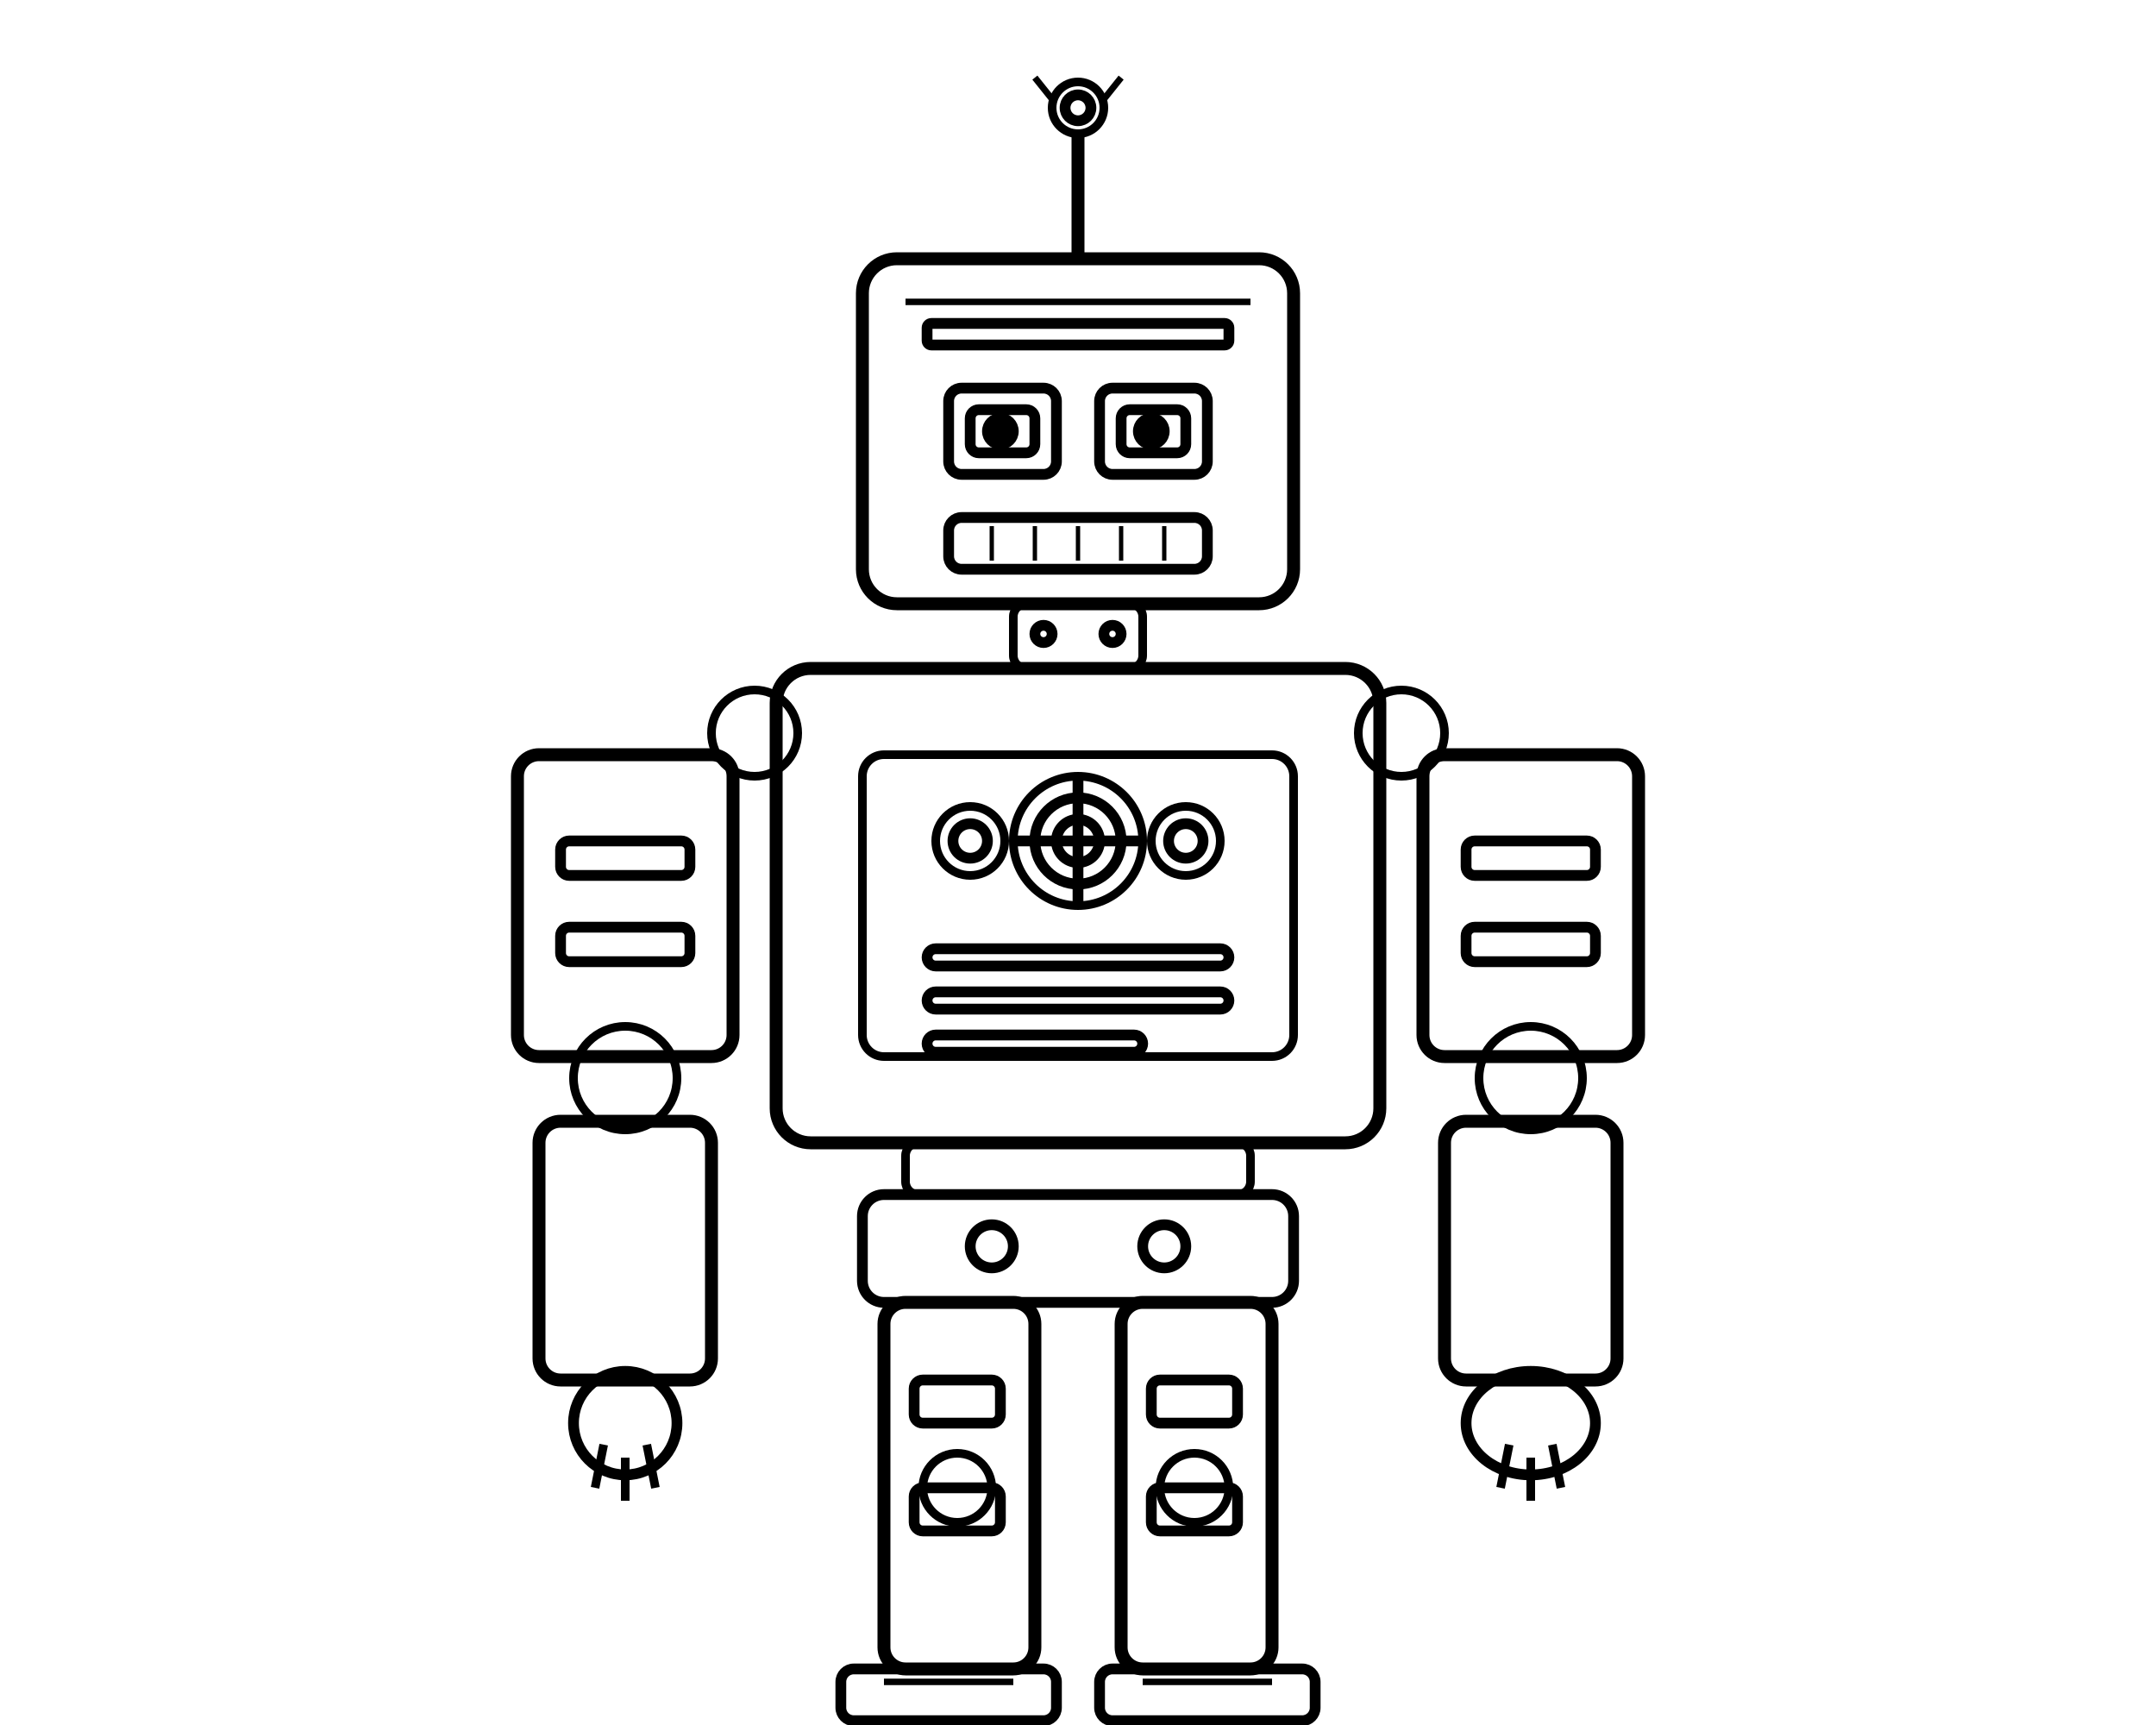
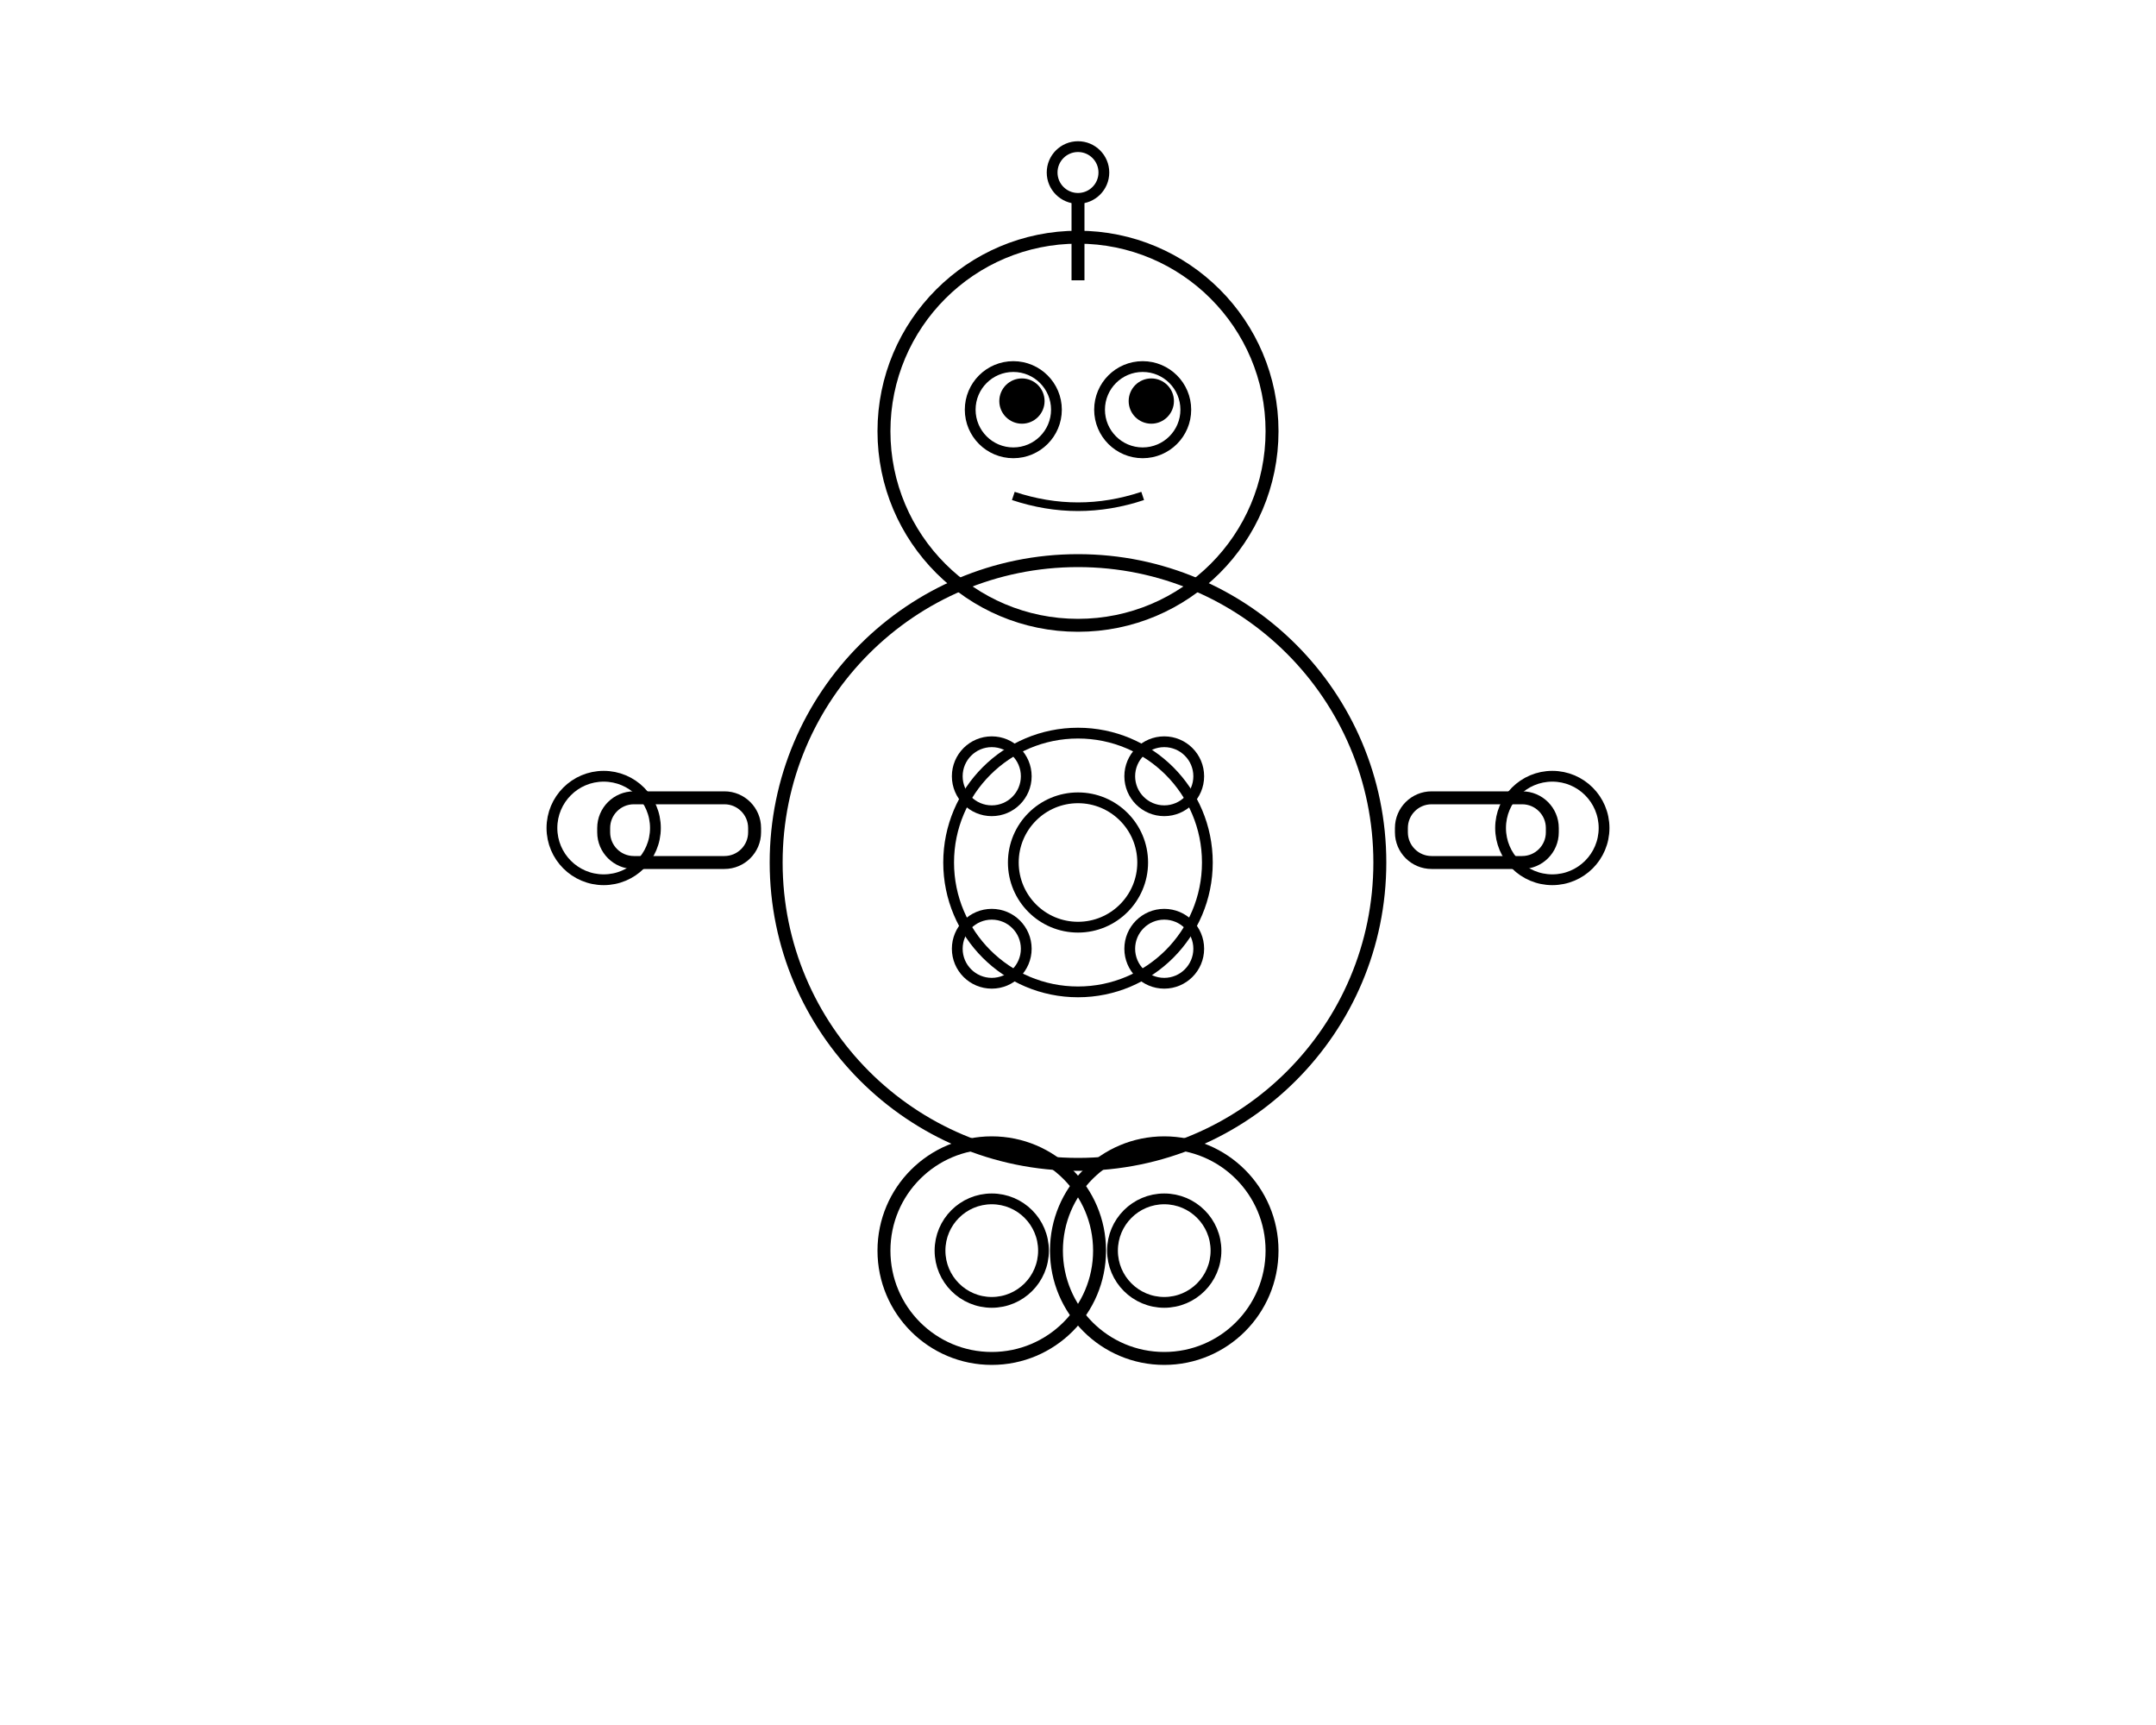
<svg xmlns="http://www.w3.org/2000/svg" viewBox="0 0 500 400" fill="none" stroke="black" stroke-width="2.5">
-   <line x1="250" y1="60" x2="250" y2="30" stroke-width="3" />
-   <circle cx="250" cy="25" r="6" stroke-width="2" />
-   <circle cx="250" cy="25" r="3" />
-   <line x1="244" y1="23" x2="240" y2="18" stroke-width="1.5" />
-   <line x1="256" y1="23" x2="260" y2="18" stroke-width="1.5" />
-   <rect x="200" y="60" width="100" height="80" rx="8" stroke-width="3" />
-   <line x1="210" y1="70" x2="290" y2="70" stroke-width="1.5" />
-   <rect x="215" y="75" width="70" height="5" rx="1" />
-   <rect x="220" y="90" width="25" height="20" rx="3" stroke-width="2.5" />
-   <rect x="225" y="95" width="15" height="10" rx="2" />
-   <circle cx="232" cy="100" r="3" fill="black" />
-   <rect x="255" y="90" width="25" height="20" rx="3" stroke-width="2.5" />
-   <rect x="260" y="95" width="15" height="10" rx="2" />
-   <circle cx="267" cy="100" r="3" fill="black" />
-   <rect x="220" y="120" width="60" height="12" rx="3" />
-   <line x1="230" y1="122" x2="230" y2="130" stroke-width="1" />
-   <line x1="240" y1="122" x2="240" y2="130" stroke-width="1" />
-   <line x1="250" y1="122" x2="250" y2="130" stroke-width="1" />
-   <line x1="260" y1="122" x2="260" y2="130" stroke-width="1" />
-   <line x1="270" y1="122" x2="270" y2="130" stroke-width="1" />
-   <rect x="235" y="140" width="30" height="15" rx="3" stroke-width="2" />
-   <circle cx="242" cy="147" r="2" />
-   <circle cx="258" cy="147" r="2" />
-   <rect x="180" y="155" width="140" height="110" rx="8" stroke-width="3" />
-   <rect x="200" y="175" width="100" height="70" rx="5" stroke-width="2" />
-   <circle cx="225" cy="195" r="8" stroke-width="2" />
-   <circle cx="225" cy="195" r="4" />
-   <circle cx="275" cy="195" r="8" stroke-width="2" />
-   <circle cx="275" cy="195" r="4" />
-   <rect x="215" y="220" width="70" height="4" rx="2" />
-   <rect x="215" y="230" width="70" height="4" rx="2" />
-   <rect x="215" y="240" width="50" height="4" rx="2" />
-   <circle cx="250" cy="195" r="15" stroke-width="2" />
-   <circle cx="250" cy="195" r="10" />
-   <circle cx="250" cy="195" r="5" />
-   <line x1="250" y1="180" x2="250" y2="210" />
-   <line x1="235" y1="195" x2="265" y2="195" />
-   <circle cx="175" cy="170" r="10" stroke-width="2" />
-   <circle cx="325" cy="170" r="10" stroke-width="2" />
-   <rect x="120" y="175" width="50" height="70" rx="5" stroke-width="3" />
-   <rect x="330" y="175" width="50" height="70" rx="5" stroke-width="3" />
-   <rect x="130" y="195" width="30" height="8" rx="2" />
-   <rect x="130" y="215" width="30" height="8" rx="2" />
-   <rect x="340" y="195" width="30" height="8" rx="2" />
-   <rect x="340" y="215" width="30" height="8" rx="2" />
-   <circle cx="145" cy="250" r="12" stroke-width="2" />
-   <circle cx="355" cy="250" r="12" stroke-width="2" />
-   <rect x="125" y="260" width="40" height="60" rx="5" stroke-width="3" />
-   <rect x="335" y="260" width="40" height="60" rx="5" stroke-width="3" />
-   <ellipse cx="145" cy="330" r="15" ry="12" stroke-width="2.5" />
-   <line x1="140" y1="335" x2="138" y2="345" stroke-width="2" />
-   <line x1="145" y1="338" x2="145" y2="348" stroke-width="2" />
-   <line x1="150" y1="335" x2="152" y2="345" stroke-width="2" />
-   <ellipse cx="355" cy="330" rx="15" ry="12" stroke-width="2.5" />
-   <line x1="350" y1="335" x2="348" y2="345" stroke-width="2" />
-   <line x1="355" y1="338" x2="355" y2="348" stroke-width="2" />
-   <line x1="360" y1="335" x2="362" y2="345" stroke-width="2" />
-   <rect x="210" y="265" width="80" height="12" rx="3" stroke-width="2" />
-   <rect x="200" y="277" width="100" height="25" rx="5" stroke-width="2.5" />
-   <circle cx="230" cy="289" r="5" />
-   <circle cx="270" cy="289" r="5" />
-   <rect x="205" y="302" width="35" height="85" rx="5" stroke-width="3" />
-   <rect x="260" y="302" width="35" height="85" rx="5" stroke-width="3" />
-   <rect x="212" y="320" width="20" height="10" rx="2" />
-   <rect x="212" y="345" width="20" height="10" rx="2" />
-   <rect x="267" y="320" width="20" height="10" rx="2" />
-   <rect x="267" y="345" width="20" height="10" rx="2" />
-   <circle cx="222" cy="345" r="8" stroke-width="2" />
-   <circle cx="277" cy="345" r="8" stroke-width="2" />
-   <rect x="195" y="387" width="50" height="12" rx="3" stroke-width="2.5" />
-   <rect x="255" y="387" width="50" height="12" rx="3" stroke-width="2.5" />
-   <line x1="205" y1="390" x2="235" y2="390" stroke-width="1.5" />
-   <line x1="265" y1="390" x2="295" y2="390" stroke-width="1.5" />
+   <line x1="250" y1="65" x2="250" y2="45" stroke-width="3" />
+   <circle cx="250" cy="40" r="6" />
+   <circle cx="250" cy="100" r="45" stroke-width="3" />
+   <circle cx="235" cy="95" r="10" />
+   <circle cx="237" cy="93" r="4" fill="black" />
+   <circle cx="265" cy="95" r="10" />
+   <circle cx="267" cy="93" r="4" fill="black" />
+   <path d="M 235 115 Q 250 120, 265 115" stroke-width="2" />
+   <circle cx="250" cy="200" r="70" stroke-width="3" />
+   <circle cx="250" cy="200" r="30" />
+   <circle cx="250" cy="200" r="15" />
+   <circle cx="230" cy="180" r="8" />
+   <circle cx="270" cy="180" r="8" />
+   <circle cx="230" cy="220" r="8" />
+   <circle cx="270" cy="220" r="8" />
+   <rect x="140" y="185" width="35" height="15" rx="7" stroke-width="3" />
+   <circle cx="140" cy="192" r="12" />
+   <rect x="325" y="185" width="35" height="15" rx="7" stroke-width="3" />
+   <circle cx="360" cy="192" r="12" />
+   <circle cx="230" cy="290" r="25" stroke-width="3" />
+   <circle cx="270" cy="290" r="25" stroke-width="3" />
+   <circle cx="230" cy="290" r="12" />
+   <circle cx="270" cy="290" r="12" />
</svg>
